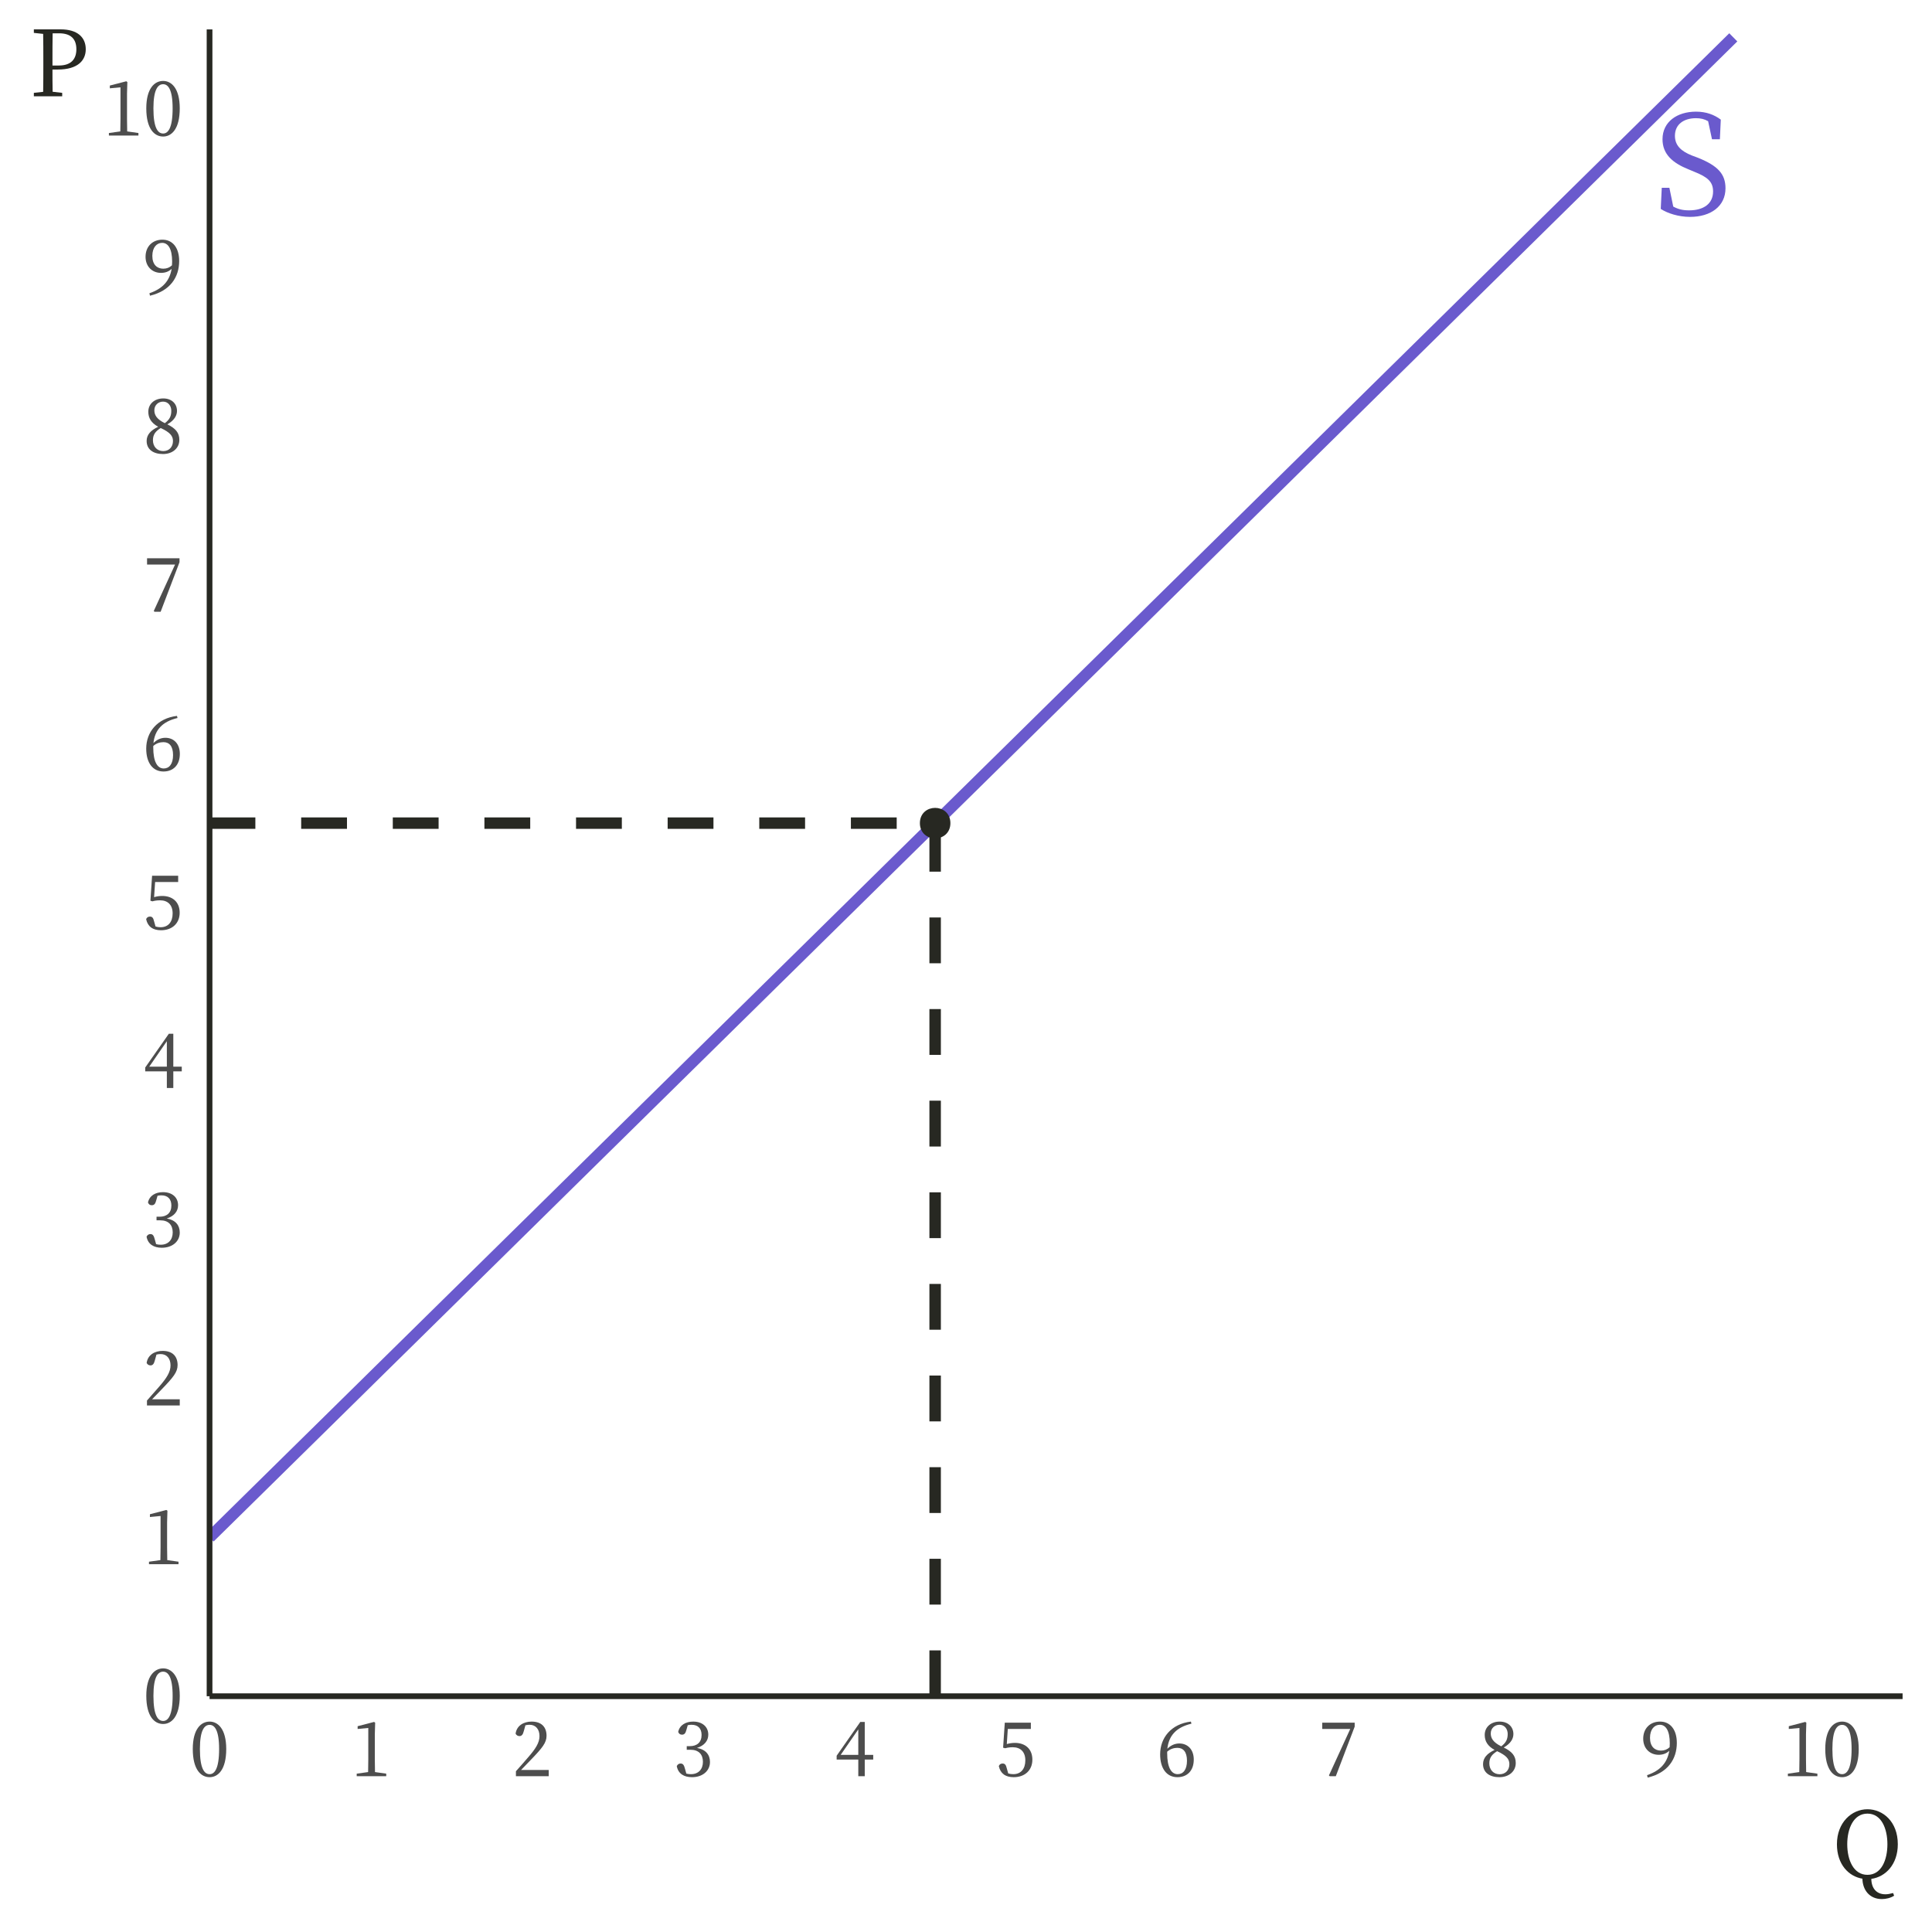
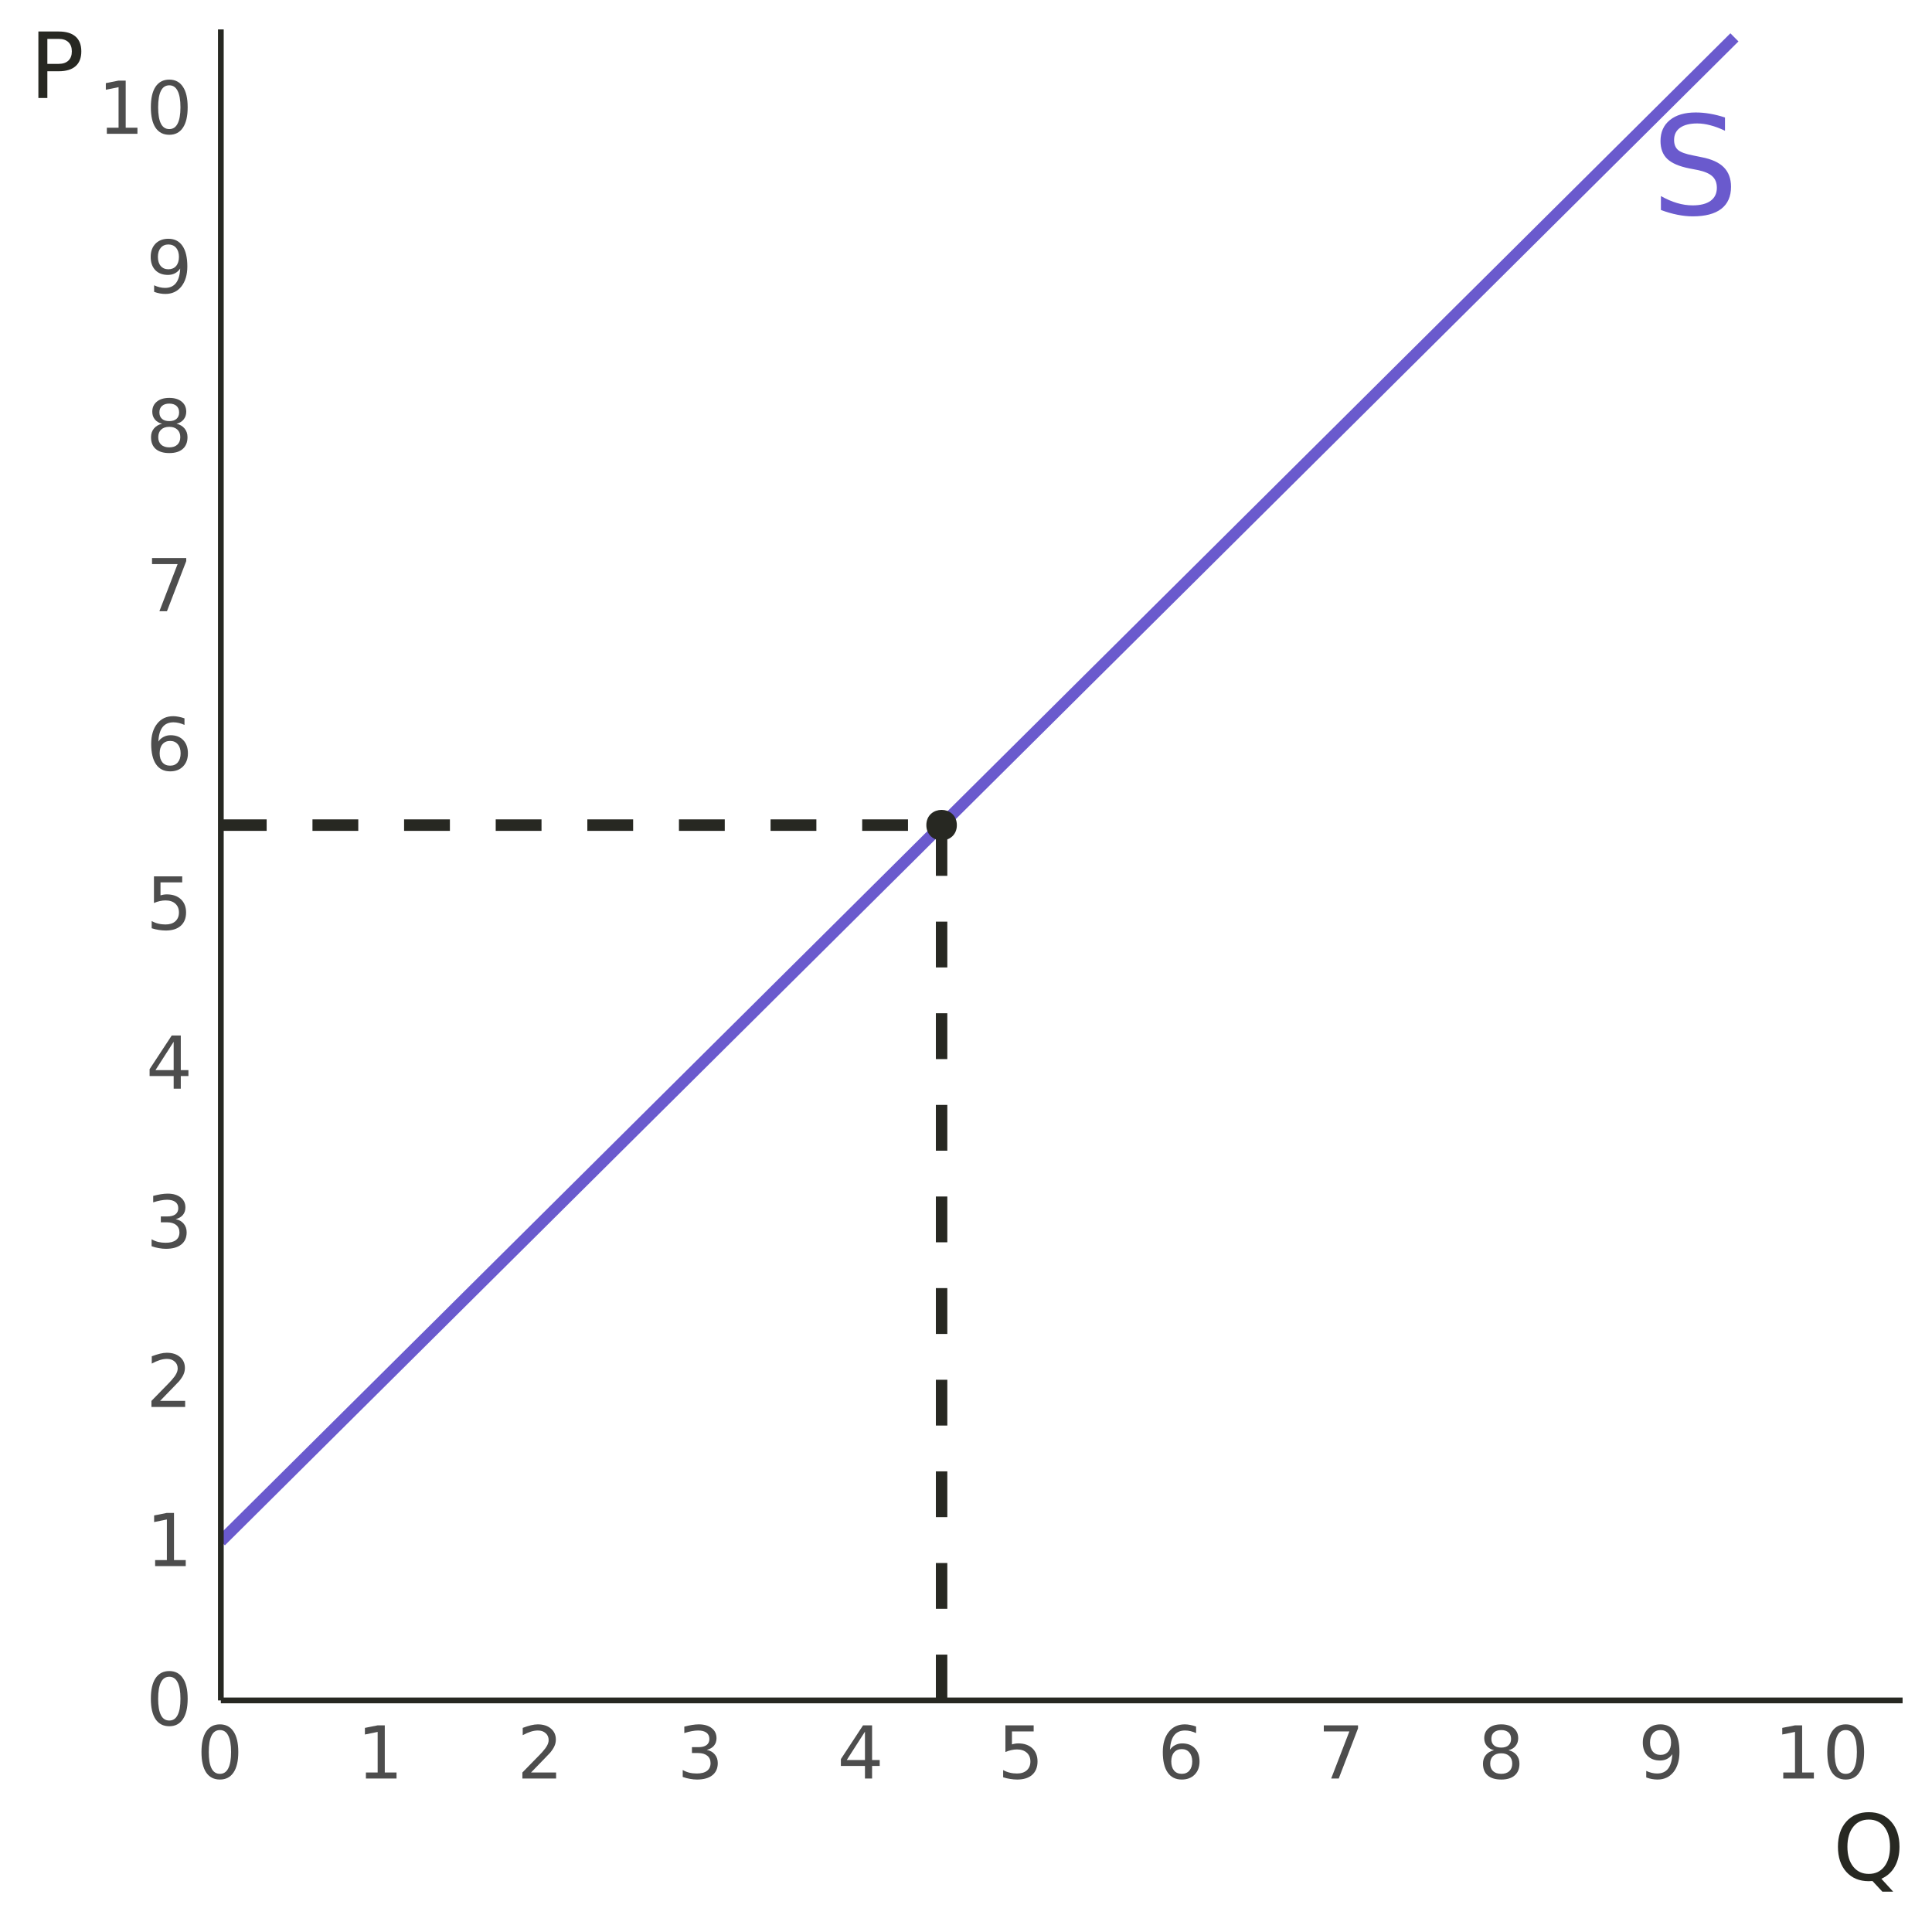
- <svg xmlns="http://www.w3.org/2000/svg" xmlns:xlink="http://www.w3.org/1999/xlink" width="360pt" height="360pt" viewBox="0 0 360 360" version="1.1">
+ <svg xmlns="http://www.w3.org/2000/svg" xmlns:xlink="http://www.w3.org/1999/xlink" width="360" height="360" viewBox="0 0 360 360">
  <defs>
    <g>
-       <symbol overflow="visible" id="glyph0-0">
-         <path style="stroke:none;" d="M 2.562 3.078 L 23.047 3.078 L 23.047 -22.531 L 2.562 -22.531 Z M 12.812 -10.781 L 4.656 -21.25 L 20.953 -21.25 Z M 13.625 -9.734 L 21.766 -20.203 L 21.766 0.75 Z M 4.656 1.797 L 12.812 -8.688 L 20.953 1.797 Z M 3.844 -20.203 L 11.984 -9.734 L 3.844 0.75 Z M 3.844 -20.203 " />
-       </symbol>
-       <symbol overflow="visible" id="glyph0-1">
-         <path style="stroke:none;" d="M 7.016 -11.031 C 5 -11.828 3.844 -12.906 3.844 -14.703 C 3.844 -16.844 5.5 -17.984 7.766 -17.984 C 8.625 -17.984 9.328 -17.828 10.031 -17.422 L 10.75 -14.062 L 12.219 -14.062 L 12.391 -17.719 C 11.172 -18.625 9.688 -19.203 7.781 -19.203 C 4.25 -19.203 1.531 -17.312 1.531 -14.062 C 1.531 -11.25 3.453 -9.625 6.375 -8.453 L 7.422 -8.016 C 9.938 -7.016 10.953 -6.141 10.953 -4.328 C 10.953 -2.047 9.188 -0.812 6.484 -0.812 C 5.281 -0.812 4.438 -1.031 3.531 -1.516 L 2.812 -5.016 L 1.391 -5.016 L 1.203 -1.078 C 2.484 -0.25 4.531 0.406 6.656 0.406 C 10.547 0.406 13.266 -1.594 13.266 -4.922 C 13.266 -7.562 11.875 -9.109 8.141 -10.609 Z M 7.016 -11.031 " />
-       </symbol>
-       <symbol overflow="visible" id="glyph1-0">
-         <path style="stroke:none;" d="M 1.359 1.625 L 12.234 1.625 L 12.234 -11.969 L 1.359 -11.969 Z M 6.797 -5.719 L 2.469 -11.281 L 11.125 -11.281 Z M 7.234 -5.172 L 11.547 -10.719 L 11.547 0.391 Z M 2.469 0.953 L 6.797 -4.609 L 11.125 0.953 Z M 2.031 -10.719 L 6.359 -5.172 L 2.031 0.391 Z M 2.031 -10.719 " />
-       </symbol>
-       <symbol overflow="visible" id="glyph1-1">
-         <path style="stroke:none;" d="M 1.938 -5.062 C 1.938 -8.625 2.797 -9.562 3.75 -9.562 C 4.656 -9.562 5.516 -8.625 5.516 -5.062 C 5.516 -1.359 4.656 -0.375 3.75 -0.375 C 2.797 -0.375 1.938 -1.344 1.938 -5.062 Z M 3.75 -10.172 C 2.141 -10.172 0.609 -8.781 0.609 -5.062 C 0.609 -1.203 2.141 0.188 3.75 0.188 C 5.312 0.188 6.844 -1.203 6.844 -5.062 C 6.844 -8.781 5.312 -10.172 3.75 -10.172 Z M 3.75 -10.172 " />
-       </symbol>
-       <symbol overflow="visible" id="glyph1-2">
-         <path style="stroke:none;" d="M 4.516 -0.766 C 4.5 -1.547 4.484 -2.359 4.484 -3.141 L 4.484 -7.812 L 4.547 -9.969 L 4.344 -10.109 L 1.281 -9.312 L 1.281 -8.797 L 3.266 -8.984 L 3.266 -3.141 C 3.266 -2.359 3.25 -1.547 3.234 -0.766 L 1.109 -0.469 L 1.109 0 L 6.609 0 L 6.609 -0.469 Z M 4.516 -0.766 " />
-       </symbol>
-       <symbol overflow="visible" id="glyph1-3">
-         <path style="stroke:none;" d="M 1.688 -1.156 C 2.375 -1.859 3.047 -2.562 3.438 -2.969 C 5.672 -5.281 6.438 -6.234 6.438 -7.531 C 6.438 -9.078 5.578 -10.172 3.656 -10.172 C 2.172 -10.172 0.875 -9.422 0.672 -7.922 C 0.812 -7.641 1.078 -7.469 1.391 -7.469 C 1.766 -7.469 2.031 -7.703 2.203 -8.406 L 2.5 -9.484 C 2.812 -9.562 3.078 -9.578 3.297 -9.578 C 4.422 -9.578 5.125 -8.734 5.125 -7.469 C 5.125 -6.266 4.438 -5.141 2.984 -3.484 C 2.344 -2.734 1.547 -1.828 0.734 -0.922 L 0.734 0 L 6.844 0 L 6.844 -1.156 Z M 1.688 -1.156 " />
-       </symbol>
-       <symbol overflow="visible" id="glyph1-4">
-         <path style="stroke:none;" d="M 2.703 -9.5 C 2.984 -9.562 3.219 -9.578 3.422 -9.578 C 4.594 -9.578 5.281 -8.906 5.281 -7.672 C 5.281 -6.328 4.438 -5.594 3.094 -5.594 L 2.516 -5.594 L 2.516 -4.922 L 3.219 -4.922 C 4.75 -4.922 5.531 -4.047 5.531 -2.672 C 5.531 -1.312 4.719 -0.375 3.297 -0.375 C 3.016 -0.375 2.734 -0.406 2.438 -0.484 L 2.188 -1.375 C 2.016 -2.047 1.828 -2.359 1.375 -2.359 C 1.062 -2.359 0.812 -2.203 0.656 -1.875 C 0.922 -0.438 2.031 0.188 3.5 0.188 C 5.484 0.188 6.844 -1 6.844 -2.641 C 6.844 -3.969 6.078 -4.969 4.422 -5.266 C 5.781 -5.688 6.531 -6.594 6.531 -7.734 C 6.531 -9.188 5.438 -10.172 3.719 -10.172 C 2.344 -10.172 1.203 -9.547 0.922 -8.25 C 1.062 -7.875 1.312 -7.734 1.625 -7.734 C 2.094 -7.734 2.297 -8.016 2.453 -8.625 Z M 2.703 -9.5 " />
-       </symbol>
-       <symbol overflow="visible" id="glyph1-5">
-         <path style="stroke:none;" d="M 1.156 -3.969 L 4.438 -8.719 L 4.438 -3.969 Z M 7.219 -3.969 L 5.641 -3.969 L 5.641 -10.109 L 4.812 -10.109 L 0.406 -3.812 L 0.406 -3.094 L 4.438 -3.094 L 4.438 0 L 5.641 0 L 5.641 -3.094 L 7.219 -3.094 Z M 7.219 -3.969 " />
-       </symbol>
-       <symbol overflow="visible" id="glyph1-6">
-         <path style="stroke:none;" d="M 2.25 -8.797 L 6.547 -8.797 L 6.547 -9.969 L 1.688 -9.969 L 1.375 -5.312 L 1.75 -5.203 C 2.234 -5.344 2.719 -5.391 3.188 -5.391 C 4.609 -5.391 5.516 -4.531 5.516 -2.953 C 5.516 -1.391 4.719 -0.375 3.266 -0.375 C 2.938 -0.375 2.641 -0.422 2.328 -0.516 L 2.078 -1.406 C 1.906 -2.141 1.719 -2.359 1.281 -2.359 C 0.953 -2.359 0.688 -2.188 0.578 -1.875 C 0.875 -0.5 1.828 0.188 3.344 0.188 C 5.453 0.188 6.828 -1.125 6.828 -3.078 C 6.828 -5.078 5.5 -6.203 3.578 -6.203 C 3.031 -6.203 2.562 -6.125 2.062 -5.984 Z M 2.25 -8.797 " />
-       </symbol>
-       <symbol overflow="visible" id="glyph1-7">
-         <path style="stroke:none;" d="M 1.906 -4.562 C 2.484 -5.094 3.188 -5.281 3.812 -5.281 C 4.875 -5.281 5.594 -4.547 5.594 -2.875 C 5.594 -1.203 4.875 -0.375 3.859 -0.375 C 2.641 -0.375 1.906 -1.688 1.906 -4.266 Z M 6.328 -10.172 C 2.656 -9.734 0.594 -7.156 0.594 -4.078 C 0.594 -1.406 1.828 0.188 3.812 0.188 C 5.609 0.188 6.859 -1 6.859 -3.094 C 6.859 -4.922 5.781 -6.094 4.156 -6.094 C 3.344 -6.094 2.562 -5.75 1.938 -5.109 C 2.203 -7.547 3.578 -9.109 6.422 -9.781 Z M 6.328 -10.172 " />
-       </symbol>
-       <symbol overflow="visible" id="glyph1-8">
-         <path style="stroke:none;" d="M 0.75 -9.969 L 0.75 -8.797 L 5.969 -8.797 L 2 -0.141 L 2.141 0 L 3.281 0 L 6.797 -9.234 L 6.797 -9.969 Z M 0.75 -9.969 " />
-       </symbol>
-       <symbol overflow="visible" id="glyph1-9">
-         <path style="stroke:none;" d="M 3.766 -0.359 C 2.625 -0.359 1.844 -1.188 1.844 -2.391 C 1.844 -3.438 2.312 -4.047 3.297 -4.656 C 5.047 -3.844 5.578 -3.172 5.578 -2.25 C 5.578 -1.125 4.859 -0.359 3.766 -0.359 Z M 2.109 -7.969 C 2.109 -8.953 2.875 -9.578 3.734 -9.578 C 4.703 -9.578 5.266 -8.766 5.266 -7.875 C 5.266 -6.875 4.953 -6.234 4.062 -5.562 C 2.5 -6.328 2.109 -7.125 2.109 -7.969 Z M 4.531 -5.344 C 5.906 -6.125 6.328 -7.062 6.328 -7.844 C 6.328 -9.188 5.344 -10.172 3.766 -10.172 C 2.219 -10.172 0.984 -9.219 0.984 -7.688 C 0.984 -6.531 1.516 -5.609 2.828 -4.891 C 1.406 -4.219 0.672 -3.391 0.672 -2.25 C 0.672 -0.672 1.906 0.188 3.719 0.188 C 5.484 0.188 6.766 -0.891 6.766 -2.453 C 6.766 -3.781 6.062 -4.594 4.531 -5.344 Z M 4.531 -5.344 " />
-       </symbol>
-       <symbol overflow="visible" id="glyph1-10">
-         <path style="stroke:none;" d="M 3.766 -4.766 C 2.625 -4.766 1.734 -5.516 1.734 -7.141 C 1.734 -8.75 2.562 -9.578 3.562 -9.578 C 4.656 -9.578 5.422 -8.516 5.422 -6.094 C 5.422 -5.844 5.406 -5.609 5.391 -5.391 C 4.938 -4.969 4.406 -4.766 3.766 -4.766 Z M 1.297 0.266 C 5.109 -0.641 6.734 -3.234 6.734 -6.203 C 6.734 -8.625 5.547 -10.172 3.609 -10.172 C 1.766 -10.172 0.469 -8.906 0.469 -6.984 C 0.469 -5.125 1.75 -3.984 3.344 -3.984 C 4.141 -3.984 4.812 -4.234 5.328 -4.734 C 4.969 -2.562 3.734 -1.062 1.188 -0.188 Z M 1.297 0.266 " />
-       </symbol>
-       <symbol overflow="visible" id="glyph2-0">
-         <path style="stroke:none;" d="M 1.703 2.047 L 15.297 2.047 L 15.297 -14.953 L 1.703 -14.953 Z M 8.5 -7.156 L 3.094 -14.109 L 13.906 -14.109 Z M 9.047 -6.453 L 14.453 -13.406 L 14.453 0.5 Z M 3.094 1.188 L 8.5 -5.766 L 13.906 1.188 Z M 2.547 -13.406 L 7.953 -6.453 L 2.547 0.5 Z M 2.547 -13.406 " />
-       </symbol>
-       <symbol overflow="visible" id="glyph2-1">
-         <path style="stroke:none;" d="M 2.828 -6.234 C 2.828 -9.156 4 -11.938 6.594 -11.938 C 9.188 -11.938 10.312 -9.156 10.312 -6.234 C 10.312 -3.297 9.188 -0.531 6.594 -0.531 C 4 -0.531 2.828 -3.297 2.828 -6.234 Z M 11.375 2.859 C 10.797 3.016 10.359 3.094 9.938 3.094 C 8.344 3.094 7.344 2.062 7.312 0.219 C 9.969 -0.141 12.25 -2.484 12.25 -6.234 C 12.25 -10.438 9.484 -12.75 6.594 -12.75 C 3.672 -12.75 0.906 -10.312 0.906 -6.234 C 0.906 -2.469 3.094 -0.234 5.656 0.188 C 5.688 2.234 6.938 3.984 9.281 3.984 C 10.047 3.984 10.906 3.781 11.562 3.359 Z M 11.375 2.859 " />
-       </symbol>
-       <symbol overflow="visible" id="glyph2-2">
-         <path style="stroke:none;" d="M 5.531 -11.734 C 7.75 -11.734 8.75 -10.656 8.75 -8.766 C 8.75 -6.969 7.812 -5.734 5.484 -5.734 L 4.297 -5.734 L 4.297 -6.688 C 4.297 -8.375 4.297 -10.078 4.328 -11.734 Z M 5.281 -4.984 C 9.047 -4.984 10.5 -6.703 10.5 -8.766 C 10.5 -10.984 8.953 -12.469 5.828 -12.469 L 0.828 -12.469 L 0.828 -11.812 L 2.562 -11.625 C 2.594 -10 2.594 -8.344 2.594 -6.688 L 2.594 -5.766 C 2.594 -4.094 2.594 -2.469 2.562 -0.828 L 0.828 -0.641 L 0.828 0 L 6.109 0 L 6.109 -0.641 L 4.328 -0.844 C 4.297 -2.266 4.297 -3.609 4.297 -4.984 Z M 5.281 -4.984 " />
-       </symbol>
+       <g id="glyph-0-0">
+         <path d="M 1.281 4.531 L 1.281 -18.062 L 14.078 -18.062 L 14.078 4.531 Z M 2.719 3.094 L 12.656 3.094 L 12.656 -16.625 L 2.719 -16.625 Z M 2.719 3.094 " />
+       </g>
+       <g id="glyph-0-1">
+         <path d="M 13.703 -18.062 L 13.703 -15.594 C 12.742 -16.051 11.836 -16.391 10.984 -16.609 C 10.141 -16.836 9.32 -16.953 8.531 -16.953 C 7.156 -16.953 6.094 -16.688 5.344 -16.156 C 4.594 -15.625 4.219 -14.863 4.219 -13.875 C 4.219 -13.051 4.469 -12.426 4.969 -12 C 5.469 -11.582 6.41 -11.242 7.797 -10.984 L 9.312 -10.672 C 11.195 -10.316 12.586 -9.688 13.484 -8.781 C 14.379 -7.875 14.828 -6.664 14.828 -5.156 C 14.828 -3.344 14.219 -1.969 13 -1.031 C 11.789 -0.102 10.016 0.359 7.672 0.359 C 6.797 0.359 5.859 0.258 4.859 0.062 C 3.859 -0.133 2.828 -0.43 1.766 -0.828 L 1.766 -3.422 C 2.785 -2.848 3.785 -2.414 4.766 -2.125 C 5.754 -1.832 6.723 -1.688 7.672 -1.688 C 9.117 -1.688 10.234 -1.969 11.016 -2.531 C 11.797 -3.102 12.188 -3.914 12.188 -4.969 C 12.188 -5.883 11.906 -6.598 11.344 -7.109 C 10.781 -7.629 9.859 -8.02 8.578 -8.281 L 7.047 -8.578 C 5.16 -8.953 3.797 -9.539 2.953 -10.344 C 2.109 -11.145 1.688 -12.258 1.688 -13.688 C 1.688 -15.332 2.266 -16.629 3.422 -17.578 C 4.586 -18.523 6.191 -19 8.234 -19 C 9.109 -19 10 -18.922 10.906 -18.766 C 11.82 -18.609 12.754 -18.375 13.703 -18.062 Z M 13.703 -18.062 " />
+       </g>
+       <g id="glyph-1-0">
+         <path d="M 0.672 2.406 L 0.672 -9.578 L 7.469 -9.578 L 7.469 2.406 Z M 1.438 1.641 L 6.719 1.641 L 6.719 -8.828 L 1.438 -8.828 Z M 1.438 1.641 " />
+       </g>
+       <g id="glyph-1-1">
+         <path d="M 4.328 -9.031 C 3.629 -9.031 3.109 -8.688 2.766 -8 C 2.422 -7.32 2.25 -6.301 2.25 -4.938 C 2.25 -3.582 2.422 -2.566 2.766 -1.891 C 3.109 -1.211 3.629 -0.875 4.328 -0.875 C 5.016 -0.875 5.531 -1.211 5.875 -1.891 C 6.227 -2.566 6.406 -3.582 6.406 -4.938 C 6.406 -6.301 6.227 -7.32 5.875 -8 C 5.531 -8.688 5.016 -9.031 4.328 -9.031 Z M 4.328 -10.094 C 5.43 -10.094 6.273 -9.648 6.859 -8.766 C 7.453 -7.891 7.75 -6.613 7.75 -4.938 C 7.75 -3.27 7.453 -2 6.859 -1.125 C 6.273 -0.25 5.43 0.188 4.328 0.188 C 3.211 0.188 2.359 -0.25 1.766 -1.125 C 1.18 -2 0.891 -3.27 0.891 -4.938 C 0.891 -6.613 1.18 -7.891 1.766 -8.766 C 2.359 -9.648 3.211 -10.094 4.328 -10.094 Z M 4.328 -10.094 " />
+       </g>
+       <g id="glyph-1-2">
+         <path d="M 1.688 -1.125 L 3.875 -1.125 L 3.875 -8.688 L 1.5 -8.203 L 1.5 -9.438 L 3.859 -9.906 L 5.203 -9.906 L 5.203 -1.125 L 7.391 -1.125 L 7.391 0 L 1.688 0 Z M 1.688 -1.125 " />
+       </g>
+       <g id="glyph-1-3">
+         <path d="M 2.609 -1.125 L 7.281 -1.125 L 7.281 0 L 1 0 L 1 -1.125 C 1.508 -1.656 2.203 -2.363 3.078 -3.25 C 3.953 -4.133 4.504 -4.707 4.734 -4.969 C 5.16 -5.445 5.457 -5.852 5.625 -6.188 C 5.801 -6.52 5.891 -6.848 5.891 -7.172 C 5.891 -7.703 5.703 -8.129 5.328 -8.453 C 4.961 -8.785 4.484 -8.953 3.891 -8.953 C 3.473 -8.953 3.031 -8.879 2.562 -8.734 C 2.094 -8.586 1.594 -8.367 1.062 -8.078 L 1.062 -9.438 C 1.602 -9.645 2.109 -9.805 2.578 -9.922 C 3.047 -10.035 3.473 -10.094 3.859 -10.094 C 4.891 -10.094 5.707 -9.832 6.312 -9.312 C 6.926 -8.801 7.234 -8.117 7.234 -7.266 C 7.234 -6.859 7.156 -6.473 7 -6.109 C 6.852 -5.742 6.578 -5.312 6.172 -4.812 C 6.055 -4.688 5.703 -4.316 5.109 -3.703 C 4.523 -3.086 3.691 -2.227 2.609 -1.125 Z M 2.609 -1.125 " />
+       </g>
+       <g id="glyph-1-4">
+         <path d="M 5.516 -5.344 C 6.16 -5.207 6.66 -4.922 7.016 -4.484 C 7.379 -4.055 7.562 -3.52 7.562 -2.875 C 7.562 -1.895 7.223 -1.141 6.547 -0.609 C 5.879 -0.078 4.926 0.188 3.688 0.188 C 3.27 0.188 2.836 0.145 2.391 0.062 C 1.953 -0.008 1.5 -0.129 1.031 -0.297 L 1.031 -1.594 C 1.406 -1.375 1.812 -1.207 2.25 -1.094 C 2.695 -0.988 3.16 -0.938 3.641 -0.938 C 4.484 -0.938 5.125 -1.102 5.562 -1.438 C 6 -1.77 6.219 -2.25 6.219 -2.875 C 6.219 -3.457 6.016 -3.914 5.609 -4.25 C 5.203 -4.582 4.633 -4.75 3.906 -4.75 L 2.75 -4.75 L 2.75 -5.844 L 3.953 -5.844 C 4.609 -5.844 5.113 -5.973 5.469 -6.234 C 5.82 -6.504 6 -6.883 6 -7.375 C 6 -7.883 5.816 -8.273 5.453 -8.547 C 5.086 -8.816 4.57 -8.953 3.906 -8.953 C 3.539 -8.953 3.145 -8.91 2.719 -8.828 C 2.301 -8.754 1.836 -8.633 1.328 -8.469 L 1.328 -9.672 C 1.836 -9.805 2.316 -9.91 2.766 -9.984 C 3.211 -10.055 3.629 -10.094 4.016 -10.094 C 5.035 -10.094 5.844 -9.859 6.438 -9.391 C 7.031 -8.93 7.328 -8.305 7.328 -7.516 C 7.328 -6.973 7.172 -6.508 6.859 -6.125 C 6.547 -5.75 6.098 -5.488 5.516 -5.344 Z M 5.516 -5.344 " />
+       </g>
+       <g id="glyph-1-5">
+         <path d="M 5.141 -8.734 L 1.75 -3.453 L 5.141 -3.453 Z M 4.781 -9.906 L 6.469 -9.906 L 6.469 -3.453 L 7.891 -3.453 L 7.891 -2.344 L 6.469 -2.344 L 6.469 0 L 5.141 0 L 5.141 -2.344 L 0.656 -2.344 L 0.656 -3.625 Z M 4.781 -9.906 " />
+       </g>
+       <g id="glyph-1-6">
+         <path d="M 1.469 -9.906 L 6.734 -9.906 L 6.734 -8.781 L 2.688 -8.781 L 2.688 -6.359 C 2.883 -6.422 3.082 -6.469 3.281 -6.5 C 3.477 -6.531 3.672 -6.547 3.859 -6.547 C 4.961 -6.547 5.836 -6.242 6.484 -5.641 C 7.129 -5.035 7.453 -4.211 7.453 -3.172 C 7.453 -2.109 7.117 -1.281 6.453 -0.688 C 5.797 -0.102 4.863 0.188 3.656 0.188 C 3.238 0.188 2.812 0.148 2.375 0.078 C 1.945 0.016 1.504 -0.086 1.047 -0.234 L 1.047 -1.578 C 1.441 -1.359 1.852 -1.195 2.281 -1.094 C 2.707 -0.988 3.156 -0.938 3.625 -0.938 C 4.395 -0.938 5.004 -1.133 5.453 -1.531 C 5.898 -1.938 6.125 -2.484 6.125 -3.172 C 6.125 -3.867 5.898 -4.414 5.453 -4.812 C 5.004 -5.219 4.395 -5.422 3.625 -5.422 C 3.27 -5.422 2.914 -5.379 2.562 -5.297 C 2.207 -5.223 1.844 -5.102 1.469 -4.938 Z M 1.469 -9.906 " />
+       </g>
+       <g id="glyph-1-7">
+         <path d="M 4.484 -5.484 C 3.879 -5.484 3.398 -5.273 3.047 -4.859 C 2.703 -4.453 2.531 -3.891 2.531 -3.172 C 2.531 -2.461 2.703 -1.898 3.047 -1.484 C 3.398 -1.078 3.879 -0.875 4.484 -0.875 C 5.086 -0.875 5.562 -1.078 5.906 -1.484 C 6.258 -1.898 6.438 -2.461 6.438 -3.172 C 6.438 -3.891 6.258 -4.453 5.906 -4.859 C 5.562 -5.273 5.086 -5.484 4.484 -5.484 Z M 7.156 -9.688 L 7.156 -8.469 C 6.812 -8.625 6.469 -8.742 6.125 -8.828 C 5.781 -8.91 5.441 -8.953 5.109 -8.953 C 4.223 -8.953 3.547 -8.656 3.078 -8.062 C 2.617 -7.469 2.352 -6.566 2.281 -5.359 C 2.539 -5.742 2.867 -6.035 3.266 -6.234 C 3.66 -6.441 4.094 -6.547 4.562 -6.547 C 5.562 -6.547 6.348 -6.242 6.922 -5.641 C 7.504 -5.035 7.797 -4.211 7.797 -3.172 C 7.797 -2.16 7.492 -1.348 6.891 -0.734 C 6.285 -0.117 5.484 0.188 4.484 0.188 C 3.336 0.188 2.461 -0.25 1.859 -1.125 C 1.254 -2 0.953 -3.27 0.953 -4.938 C 0.953 -6.508 1.32 -7.758 2.062 -8.688 C 2.801 -9.625 3.801 -10.094 5.062 -10.094 C 5.395 -10.094 5.734 -10.055 6.078 -9.984 C 6.422 -9.922 6.781 -9.82 7.156 -9.688 Z M 7.156 -9.688 " />
+       </g>
+       <g id="glyph-1-8">
+         <path d="M 1.109 -9.906 L 7.484 -9.906 L 7.484 -9.344 L 3.891 0 L 2.484 0 L 5.875 -8.781 L 1.109 -8.781 Z M 1.109 -9.906 " />
+       </g>
+       <g id="glyph-1-9">
+         <path d="M 4.328 -4.703 C 3.68 -4.703 3.176 -4.531 2.812 -4.188 C 2.445 -3.852 2.266 -3.383 2.266 -2.781 C 2.266 -2.188 2.445 -1.719 2.812 -1.375 C 3.176 -1.039 3.68 -0.875 4.328 -0.875 C 4.961 -0.875 5.461 -1.039 5.828 -1.375 C 6.191 -1.719 6.375 -2.188 6.375 -2.781 C 6.375 -3.383 6.191 -3.852 5.828 -4.188 C 5.461 -4.531 4.961 -4.703 4.328 -4.703 Z M 2.984 -5.281 C 2.41 -5.414 1.961 -5.68 1.641 -6.078 C 1.316 -6.473 1.156 -6.953 1.156 -7.516 C 1.156 -8.305 1.438 -8.93 2 -9.391 C 2.562 -9.859 3.336 -10.094 4.328 -10.094 C 5.305 -10.094 6.078 -9.859 6.641 -9.391 C 7.203 -8.93 7.484 -8.305 7.484 -7.516 C 7.484 -6.953 7.32 -6.473 7 -6.078 C 6.688 -5.68 6.242 -5.414 5.672 -5.281 C 6.316 -5.125 6.816 -4.828 7.172 -4.391 C 7.535 -3.953 7.719 -3.414 7.719 -2.781 C 7.719 -1.82 7.422 -1.086 6.828 -0.578 C 6.242 -0.066 5.41 0.188 4.328 0.188 C 3.234 0.188 2.391 -0.066 1.797 -0.578 C 1.211 -1.086 0.922 -1.82 0.922 -2.781 C 0.922 -3.414 1.102 -3.953 1.469 -4.391 C 1.832 -4.828 2.336 -5.125 2.984 -5.281 Z M 2.484 -7.391 C 2.484 -6.879 2.645 -6.477 2.969 -6.188 C 3.289 -5.906 3.742 -5.766 4.328 -5.766 C 4.898 -5.766 5.348 -5.906 5.672 -6.188 C 5.992 -6.477 6.156 -6.879 6.156 -7.391 C 6.156 -7.91 5.992 -8.312 5.672 -8.594 C 5.348 -8.883 4.898 -9.031 4.328 -9.031 C 3.742 -9.031 3.289 -8.883 2.969 -8.594 C 2.645 -8.312 2.484 -7.91 2.484 -7.391 Z M 2.484 -7.391 " />
+       </g>
+       <g id="glyph-1-10">
+         <path d="M 1.5 -0.203 L 1.5 -1.422 C 1.832 -1.266 2.172 -1.145 2.516 -1.062 C 2.859 -0.977 3.195 -0.938 3.531 -0.938 C 4.414 -0.938 5.094 -1.234 5.562 -1.828 C 6.031 -2.422 6.297 -3.328 6.359 -4.547 C 6.098 -4.16 5.77 -3.863 5.375 -3.656 C 4.988 -3.457 4.555 -3.359 4.078 -3.359 C 3.086 -3.359 2.301 -3.656 1.719 -4.25 C 1.145 -4.852 0.859 -5.676 0.859 -6.719 C 0.859 -7.738 1.156 -8.555 1.75 -9.172 C 2.352 -9.785 3.156 -10.094 4.156 -10.094 C 5.301 -10.094 6.176 -9.648 6.781 -8.766 C 7.383 -7.891 7.688 -6.613 7.688 -4.938 C 7.688 -3.383 7.316 -2.141 6.578 -1.203 C 5.836 -0.273 4.844 0.188 3.594 0.188 C 3.258 0.188 2.914 0.156 2.562 0.094 C 2.219 0.031 1.863 -0.066 1.5 -0.203 Z M 4.156 -4.406 C 4.758 -4.406 5.238 -4.609 5.594 -5.016 C 5.945 -5.43 6.125 -6 6.125 -6.719 C 6.125 -7.426 5.945 -7.988 5.594 -8.406 C 5.238 -8.82 4.758 -9.031 4.156 -9.031 C 3.562 -9.031 3.086 -8.82 2.734 -8.406 C 2.379 -7.988 2.203 -7.426 2.203 -6.719 C 2.203 -6 2.379 -5.43 2.734 -5.016 C 3.086 -4.609 3.562 -4.406 4.156 -4.406 Z M 4.156 -4.406 " />
+       </g>
+       <g id="glyph-2-0">
+         <path d="M 0.844 3 L 0.844 -11.984 L 9.344 -11.984 L 9.344 3 Z M 1.797 2.062 L 8.406 2.062 L 8.406 -11.031 L 1.797 -11.031 Z M 1.797 2.062 " />
+       </g>
+       <g id="glyph-2-1">
+         <path d="M 6.703 -11.25 C 5.484 -11.25 4.516 -10.797 3.797 -9.891 C 3.078 -8.984 2.719 -7.75 2.719 -6.188 C 2.719 -4.625 3.078 -3.391 3.797 -2.484 C 4.516 -1.578 5.484 -1.125 6.703 -1.125 C 7.922 -1.125 8.883 -1.578 9.594 -2.484 C 10.301 -3.391 10.656 -4.625 10.656 -6.188 C 10.656 -7.75 10.301 -8.984 9.594 -9.891 C 8.883 -10.797 7.922 -11.25 6.703 -11.25 Z M 9.047 -0.219 L 11.25 2.188 L 9.234 2.188 L 7.391 0.203 C 7.211 0.211 7.07 0.219 6.969 0.219 C 6.875 0.227 6.785 0.234 6.703 0.234 C 4.953 0.234 3.555 -0.344 2.516 -1.5 C 1.473 -2.664 0.953 -4.227 0.953 -6.188 C 0.953 -8.145 1.473 -9.707 2.516 -10.875 C 3.555 -12.039 4.953 -12.625 6.703 -12.625 C 8.441 -12.625 9.828 -12.039 10.859 -10.875 C 11.898 -9.707 12.422 -8.145 12.422 -6.188 C 12.422 -4.75 12.129 -3.516 11.547 -2.484 C 10.973 -1.461 10.141 -0.707 9.047 -0.219 Z M 9.047 -0.219 " />
+       </g>
+       <g id="glyph-2-2">
+         <path d="M 3.344 -11.016 L 3.344 -6.359 L 5.453 -6.359 C 6.234 -6.359 6.836 -6.562 7.266 -6.969 C 7.691 -7.375 7.906 -7.945 7.906 -8.688 C 7.906 -9.426 7.691 -10 7.266 -10.406 C 6.836 -10.812 6.234 -11.016 5.453 -11.016 Z M 1.672 -12.391 L 5.453 -12.391 C 6.836 -12.391 7.883 -12.078 8.594 -11.453 C 9.312 -10.828 9.672 -9.906 9.672 -8.688 C 9.672 -7.469 9.312 -6.547 8.594 -5.922 C 7.883 -5.297 6.836 -4.984 5.453 -4.984 L 3.344 -4.984 L 3.344 0 L 1.672 0 Z M 1.672 -12.391 " />
+       </g>
    </g>
-     <clipPath id="clip1">
-       <path d="M 39.047 5.48 L 325 5.48 L 325 288 L 39.047 288 Z M 39.047 5.48 " />
+     <clipPath id="clip-0">
+       <path clip-rule="nonzero" d="M 41.152 5.48 L 325 5.48 L 325 289 L 41.152 289 Z M 41.152 5.48 " />
    </clipPath>
-     <clipPath id="clip2">
-       <path d="M 39.047 152 L 176 152 L 176 155 L 39.047 155 Z M 39.047 152 " />
+     <clipPath id="clip-1">
+       <path clip-rule="nonzero" d="M 41.152 152 L 177 152 L 177 155 L 41.152 155 Z M 41.152 152 " />
    </clipPath>
-     <clipPath id="clip3">
-       <path d="M 173 152 L 176 152 L 176 316.066 L 173 316.066 Z M 173 152 " />
+     <clipPath id="clip-2">
+       <path clip-rule="nonzero" d="M 174 152 L 177 152 L 177 316.852 L 174 316.852 Z M 174 152 " />
    </clipPath>
  </defs>
-   <g id="surface6949">
-     <rect x="0" y="0" width="360" height="360" style="fill:rgb(100%,100%,100%);fill-opacity:1;stroke:none;" />
-     <g clip-path="url(#clip1)" clip-rule="nonzero">
-       <path style="fill:none;stroke-width:2.134;stroke-linecap:butt;stroke-linejoin:round;stroke:rgb(41.569%,35.294%,80.392%);stroke-opacity:1;stroke-miterlimit:10;" d="M 39.047 286.484 L 45.359 280.273 L 48.512 277.168 L 51.668 274.062 L 54.82 270.957 L 61.133 264.746 L 64.285 261.641 L 67.441 258.535 L 70.594 255.426 L 76.906 249.215 L 80.059 246.109 L 86.371 239.898 L 89.523 236.793 L 92.68 233.688 L 95.832 230.582 L 98.988 227.477 L 102.145 224.367 L 105.297 221.262 L 108.453 218.156 L 111.605 215.051 L 117.918 208.84 L 121.07 205.734 L 124.227 202.629 L 127.379 199.523 L 130.535 196.418 L 133.691 193.309 L 136.844 190.203 L 140 187.098 L 143.152 183.992 L 149.465 177.781 L 152.617 174.676 L 158.93 168.465 L 162.082 165.359 L 165.238 162.25 L 168.391 159.145 L 174.703 152.934 L 177.855 149.828 L 181.012 146.723 L 184.164 143.617 L 190.477 137.406 L 193.629 134.297 L 196.785 131.191 L 199.938 128.086 L 206.25 121.875 L 209.402 118.77 L 212.559 115.664 L 215.711 112.559 L 222.023 106.348 L 225.176 103.238 L 231.488 97.027 L 234.641 93.922 L 237.797 90.816 L 240.949 87.711 L 247.262 81.5 L 250.414 78.395 L 253.57 75.289 L 256.723 72.18 L 263.035 65.969 L 266.188 62.863 L 269.344 59.758 L 272.496 56.652 L 278.809 50.441 L 281.961 47.336 L 285.117 44.23 L 288.27 41.121 L 294.582 34.91 L 297.734 31.805 L 304.047 25.594 L 307.199 22.488 L 310.355 19.383 L 313.508 16.277 L 316.664 13.172 L 319.82 10.062 L 322.973 6.957 " />
-     </g>
-     <path style="fill-rule:nonzero;fill:rgb(15.294%,15.686%,13.333%);fill-opacity:1;stroke-width:0.709;stroke-linecap:round;stroke-linejoin:round;stroke:rgb(15.294%,15.686%,13.333%);stroke-opacity:1;stroke-miterlimit:10;" d="M 176.738 153.379 C 176.738 156.695 171.762 156.695 171.762 153.379 C 171.762 150.059 176.738 150.059 176.738 153.379 " />
-     <g clip-path="url(#clip2)" clip-rule="nonzero">
-       <path style="fill:none;stroke-width:2.134;stroke-linecap:butt;stroke-linejoin:round;stroke:rgb(15.294%,15.686%,13.333%);stroke-opacity:1;stroke-dasharray:8.536,8.536;stroke-miterlimit:10;" d="M 39.047 153.379 L 174.25 153.379 " />
-     </g>
-     <g clip-path="url(#clip3)" clip-rule="nonzero">
-       <path style="fill:none;stroke-width:2.134;stroke-linecap:butt;stroke-linejoin:round;stroke:rgb(15.294%,15.686%,13.333%);stroke-opacity:1;stroke-dasharray:8.536,8.536;stroke-miterlimit:10;" d="M 174.25 316.066 L 174.25 153.379 " />
-     </g>
-     <g style="fill:rgb(41.569%,35.294%,80.392%);fill-opacity:1;">
-       <use xlink:href="#glyph0-1" x="308.254" y="40.008" />
-     </g>
-     <path style="fill:none;stroke-width:1.067;stroke-linecap:butt;stroke-linejoin:round;stroke:rgb(15.294%,15.686%,13.333%);stroke-opacity:1;stroke-miterlimit:10;" d="M 39.047 316.066 L 39.047 5.48 " />
-     <g style="fill:rgb(30.196%,30.196%,30.196%);fill-opacity:1;">
-       <use xlink:href="#glyph1-1" x="26.652" y="321.051" />
-     </g>
-     <g style="fill:rgb(30.196%,30.196%,30.196%);fill-opacity:1;">
-       <use xlink:href="#glyph1-2" x="26.652" y="291.469" />
-     </g>
-     <g style="fill:rgb(30.196%,30.196%,30.196%);fill-opacity:1;">
-       <use xlink:href="#glyph1-3" x="26.652" y="261.891" />
-     </g>
-     <g style="fill:rgb(30.196%,30.196%,30.196%);fill-opacity:1;">
-       <use xlink:href="#glyph1-4" x="26.652" y="232.312" />
-     </g>
-     <g style="fill:rgb(30.196%,30.196%,30.196%);fill-opacity:1;">
-       <use xlink:href="#glyph1-5" x="26.652" y="202.73" />
-     </g>
-     <g style="fill:rgb(30.196%,30.196%,30.196%);fill-opacity:1;">
-       <use xlink:href="#glyph1-6" x="26.652" y="173.152" />
-     </g>
-     <g style="fill:rgb(30.196%,30.196%,30.196%);fill-opacity:1;">
-       <use xlink:href="#glyph1-7" x="26.652" y="143.57" />
-     </g>
-     <g style="fill:rgb(30.196%,30.196%,30.196%);fill-opacity:1;">
-       <use xlink:href="#glyph1-8" x="26.652" y="113.992" />
-     </g>
-     <g style="fill:rgb(30.196%,30.196%,30.196%);fill-opacity:1;">
-       <use xlink:href="#glyph1-9" x="26.652" y="84.414" />
-     </g>
-     <g style="fill:rgb(30.196%,30.196%,30.196%);fill-opacity:1;">
-       <use xlink:href="#glyph1-10" x="26.652" y="54.832" />
-     </g>
-     <g style="fill:rgb(30.196%,30.196%,30.196%);fill-opacity:1;">
-       <use xlink:href="#glyph1-2" x="19.184" y="25.254" />
-       <use xlink:href="#glyph1-1" x="26.65" y="25.254" />
-     </g>
-     <path style="fill:none;stroke-width:1.067;stroke-linecap:butt;stroke-linejoin:round;stroke:rgb(15.294%,15.686%,13.333%);stroke-opacity:1;stroke-miterlimit:10;" d="M 39.047 316.066 L 354.52 316.066 " />
-     <g style="fill:rgb(30.196%,30.196%,30.196%);fill-opacity:1;">
-       <use xlink:href="#glyph1-1" x="35.312" y="330.965" />
-     </g>
-     <g style="fill:rgb(30.196%,30.196%,30.196%);fill-opacity:1;">
-       <use xlink:href="#glyph1-2" x="65.359" y="330.965" />
-     </g>
-     <g style="fill:rgb(30.196%,30.196%,30.196%);fill-opacity:1;">
-       <use xlink:href="#glyph1-3" x="95.402" y="330.965" />
-     </g>
-     <g style="fill:rgb(30.196%,30.196%,30.196%);fill-opacity:1;">
-       <use xlink:href="#glyph1-4" x="125.449" y="330.965" />
-     </g>
-     <g style="fill:rgb(30.196%,30.196%,30.196%);fill-opacity:1;">
-       <use xlink:href="#glyph1-5" x="155.492" y="330.965" />
-     </g>
-     <g style="fill:rgb(30.196%,30.196%,30.196%);fill-opacity:1;">
-       <use xlink:href="#glyph1-6" x="185.539" y="330.965" />
-     </g>
-     <g style="fill:rgb(30.196%,30.196%,30.196%);fill-opacity:1;">
-       <use xlink:href="#glyph1-7" x="215.582" y="330.965" />
-     </g>
-     <g style="fill:rgb(30.196%,30.196%,30.196%);fill-opacity:1;">
-       <use xlink:href="#glyph1-8" x="245.629" y="330.965" />
-     </g>
-     <g style="fill:rgb(30.196%,30.196%,30.196%);fill-opacity:1;">
-       <use xlink:href="#glyph1-9" x="275.672" y="330.965" />
-     </g>
-     <g style="fill:rgb(30.196%,30.196%,30.196%);fill-opacity:1;">
-       <use xlink:href="#glyph1-10" x="305.719" y="330.965" />
-     </g>
-     <g style="fill:rgb(30.196%,30.196%,30.196%);fill-opacity:1;">
-       <use xlink:href="#glyph1-2" x="332.035" y="330.965" />
-       <use xlink:href="#glyph1-1" x="339.502" y="330.965" />
-     </g>
-     <g style="fill:rgb(15.294%,15.686%,13.333%);fill-opacity:1;">
-       <use xlink:href="#glyph2-1" x="341.379" y="349.879" />
-     </g>
-     <g style="fill:rgb(15.294%,15.686%,13.333%);fill-opacity:1;">
-       <use xlink:href="#glyph2-2" x="5.48" y="17.941" />
-     </g>
+   <rect x="-36" y="-36" width="432" height="432" fill="rgb(100%, 100%, 100%)" fill-opacity="1" />
+   <g clip-path="url(#clip-0)">
+     <path fill="none" stroke-width="2.134" stroke-linecap="butt" stroke-linejoin="round" stroke="rgb(41.569%, 35.294%, 80.392%)" stroke-opacity="1" stroke-miterlimit="10" d="M 41.152 287.195 L 53.684 274.742 L 56.82 271.625 L 66.219 262.285 L 69.355 259.172 L 78.754 249.832 L 81.891 246.719 L 85.023 243.602 L 94.422 234.262 L 97.559 231.148 L 106.957 221.809 L 110.094 218.695 L 113.227 215.578 L 122.625 206.238 L 125.762 203.125 L 135.16 193.785 L 138.297 190.672 L 141.43 187.559 L 144.562 184.441 L 147.695 181.328 L 150.832 178.215 L 163.363 165.762 L 166.5 162.648 L 169.633 159.535 L 172.766 156.418 L 175.898 153.305 L 179.035 150.191 L 191.566 137.738 L 194.703 134.625 L 197.836 131.512 L 200.969 128.395 L 204.102 125.281 L 207.238 122.168 L 216.637 112.828 L 219.773 109.715 L 229.172 100.375 L 232.305 97.258 L 235.441 94.145 L 244.84 84.805 L 247.977 81.691 L 257.375 72.352 L 260.508 69.234 L 263.645 66.121 L 273.043 56.781 L 276.18 53.668 L 285.578 44.328 L 288.711 41.211 L 291.848 38.098 L 301.246 28.758 L 304.383 25.645 L 313.781 16.305 L 316.918 13.191 L 320.051 10.074 L 323.184 6.961 " />
+   </g>
+   <path fill-rule="nonzero" fill="rgb(15.294%, 15.686%, 13.333%)" fill-opacity="1" stroke-width="0.709" stroke-linecap="round" stroke-linejoin="round" stroke="rgb(15.294%, 15.686%, 13.333%)" stroke-opacity="1" stroke-miterlimit="10" d="M 177.941 153.75 C 177.941 157.07 172.965 157.07 172.965 153.75 C 172.965 150.434 177.941 150.434 177.941 153.75 " />
+   <g clip-path="url(#clip-1)">
+     <path fill="none" stroke-width="2.134" stroke-linecap="butt" stroke-linejoin="round" stroke="rgb(15.294%, 15.686%, 13.333%)" stroke-opacity="1" stroke-dasharray="8.536 8.536" stroke-miterlimit="10" d="M 41.152 153.75 L 175.453 153.75 " />
+   </g>
+   <g clip-path="url(#clip-2)">
+     <path fill="none" stroke-width="2.134" stroke-linecap="butt" stroke-linejoin="round" stroke="rgb(15.294%, 15.686%, 13.333%)" stroke-opacity="1" stroke-dasharray="8.536 8.536" stroke-miterlimit="10" d="M 175.453 316.848 L 175.453 153.75 " />
+   </g>
+   <g fill="rgb(41.569%, 35.294%, 80.392%)" fill-opacity="1">
+     <use xlink:href="#glyph-0-1" x="307.723" y="39.956" />
+   </g>
+   <path fill="none" stroke-width="1.067" stroke-linecap="butt" stroke-linejoin="round" stroke="rgb(15.294%, 15.686%, 13.333%)" stroke-opacity="1" stroke-miterlimit="10" d="M 41.152 316.848 L 41.152 5.48 " />
+   <g fill="rgb(30.196%, 30.196%, 30.196%)" fill-opacity="1">
+     <use xlink:href="#glyph-1-1" x="27.219" y="321.471" />
+   </g>
+   <g fill="rgb(30.196%, 30.196%, 30.196%)" fill-opacity="1">
+     <use xlink:href="#glyph-1-2" x="27.219" y="291.818" />
+   </g>
+   <g fill="rgb(30.196%, 30.196%, 30.196%)" fill-opacity="1">
+     <use xlink:href="#glyph-1-3" x="27.219" y="262.162" />
+   </g>
+   <g fill="rgb(30.196%, 30.196%, 30.196%)" fill-opacity="1">
+     <use xlink:href="#glyph-1-4" x="27.219" y="232.51" />
+   </g>
+   <g fill="rgb(30.196%, 30.196%, 30.196%)" fill-opacity="1">
+     <use xlink:href="#glyph-1-5" x="27.219" y="202.854" />
+   </g>
+   <g fill="rgb(30.196%, 30.196%, 30.196%)" fill-opacity="1">
+     <use xlink:href="#glyph-1-6" x="27.219" y="173.201" />
+   </g>
+   <g fill="rgb(30.196%, 30.196%, 30.196%)" fill-opacity="1">
+     <use xlink:href="#glyph-1-7" x="27.219" y="143.545" />
+   </g>
+   <g fill="rgb(30.196%, 30.196%, 30.196%)" fill-opacity="1">
+     <use xlink:href="#glyph-1-8" x="27.219" y="113.893" />
+   </g>
+   <g fill="rgb(30.196%, 30.196%, 30.196%)" fill-opacity="1">
+     <use xlink:href="#glyph-1-9" x="27.219" y="84.236" />
+   </g>
+   <g fill="rgb(30.196%, 30.196%, 30.196%)" fill-opacity="1">
+     <use xlink:href="#glyph-1-10" x="27.219" y="54.584" />
+   </g>
+   <g fill="rgb(30.196%, 30.196%, 30.196%)" fill-opacity="1">
+     <use xlink:href="#glyph-1-2" x="18.219" y="24.928" />
+     <use xlink:href="#glyph-1-1" x="27.219" y="24.928" />
+   </g>
+   <path fill="none" stroke-width="1.067" stroke-linecap="butt" stroke-linejoin="round" stroke="rgb(15.294%, 15.686%, 13.333%)" stroke-opacity="1" stroke-miterlimit="10" d="M 41.152 316.848 L 354.52 316.848 " />
+   <g fill="rgb(30.196%, 30.196%, 30.196%)" fill-opacity="1">
+     <use xlink:href="#glyph-1-1" x="36.652" y="331.404" />
+   </g>
+   <g fill="rgb(30.196%, 30.196%, 30.196%)" fill-opacity="1">
+     <use xlink:href="#glyph-1-2" x="66.496" y="331.404" />
+   </g>
+   <g fill="rgb(30.196%, 30.196%, 30.196%)" fill-opacity="1">
+     <use xlink:href="#glyph-1-3" x="96.34" y="331.404" />
+   </g>
+   <g fill="rgb(30.196%, 30.196%, 30.196%)" fill-opacity="1">
+     <use xlink:href="#glyph-1-4" x="126.184" y="331.404" />
+   </g>
+   <g fill="rgb(30.196%, 30.196%, 30.196%)" fill-opacity="1">
+     <use xlink:href="#glyph-1-5" x="156.031" y="331.404" />
+   </g>
+   <g fill="rgb(30.196%, 30.196%, 30.196%)" fill-opacity="1">
+     <use xlink:href="#glyph-1-6" x="185.875" y="331.404" />
+   </g>
+   <g fill="rgb(30.196%, 30.196%, 30.196%)" fill-opacity="1">
+     <use xlink:href="#glyph-1-7" x="215.719" y="331.404" />
+   </g>
+   <g fill="rgb(30.196%, 30.196%, 30.196%)" fill-opacity="1">
+     <use xlink:href="#glyph-1-8" x="245.562" y="331.404" />
+   </g>
+   <g fill="rgb(30.196%, 30.196%, 30.196%)" fill-opacity="1">
+     <use xlink:href="#glyph-1-9" x="275.41" y="331.404" />
+   </g>
+   <g fill="rgb(30.196%, 30.196%, 30.196%)" fill-opacity="1">
+     <use xlink:href="#glyph-1-10" x="305.254" y="331.404" />
+   </g>
+   <g fill="rgb(30.196%, 30.196%, 30.196%)" fill-opacity="1">
+     <use xlink:href="#glyph-1-2" x="330.598" y="331.404" />
+     <use xlink:href="#glyph-1-1" x="339.598" y="331.404" />
+   </g>
+   <g fill="rgb(15.294%, 15.686%, 13.333%)" fill-opacity="1">
+     <use xlink:href="#glyph-2-1" x="341.52" y="350.3" />
+   </g>
+   <g fill="rgb(15.294%, 15.686%, 13.333%)" fill-opacity="1">
+     <use xlink:href="#glyph-2-2" x="5.48" y="18.261" />
  </g>
</svg>
